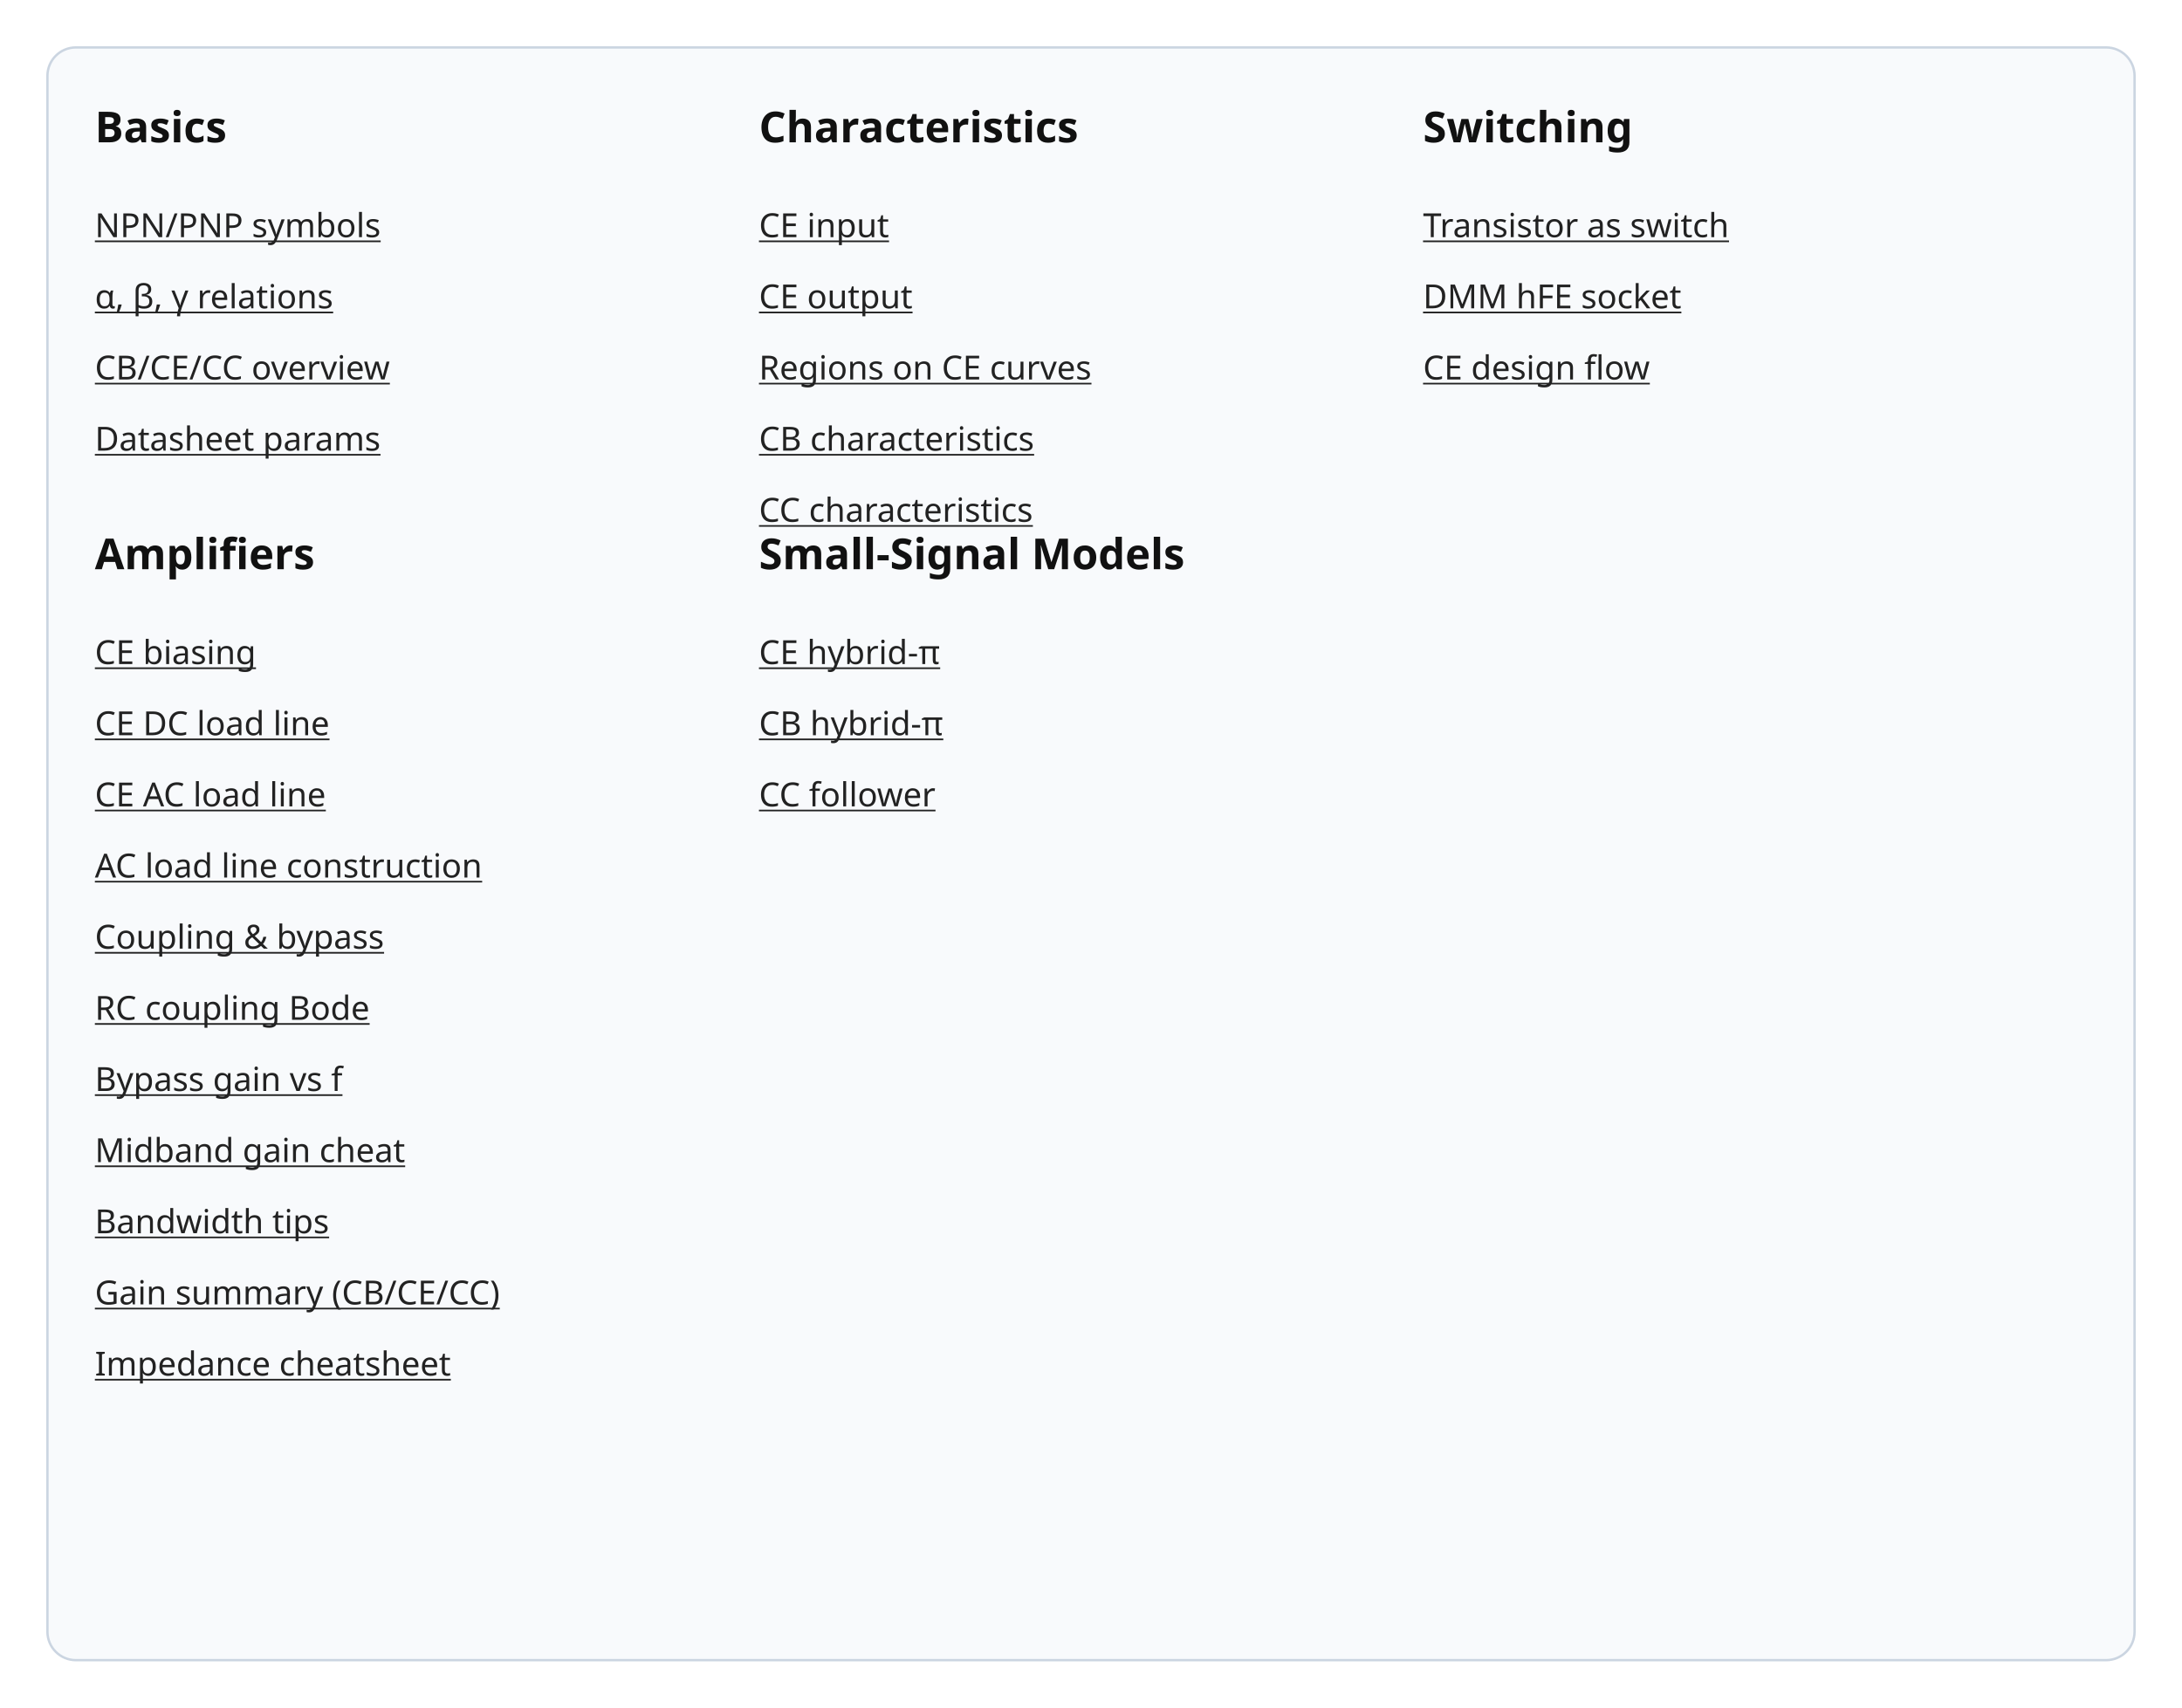
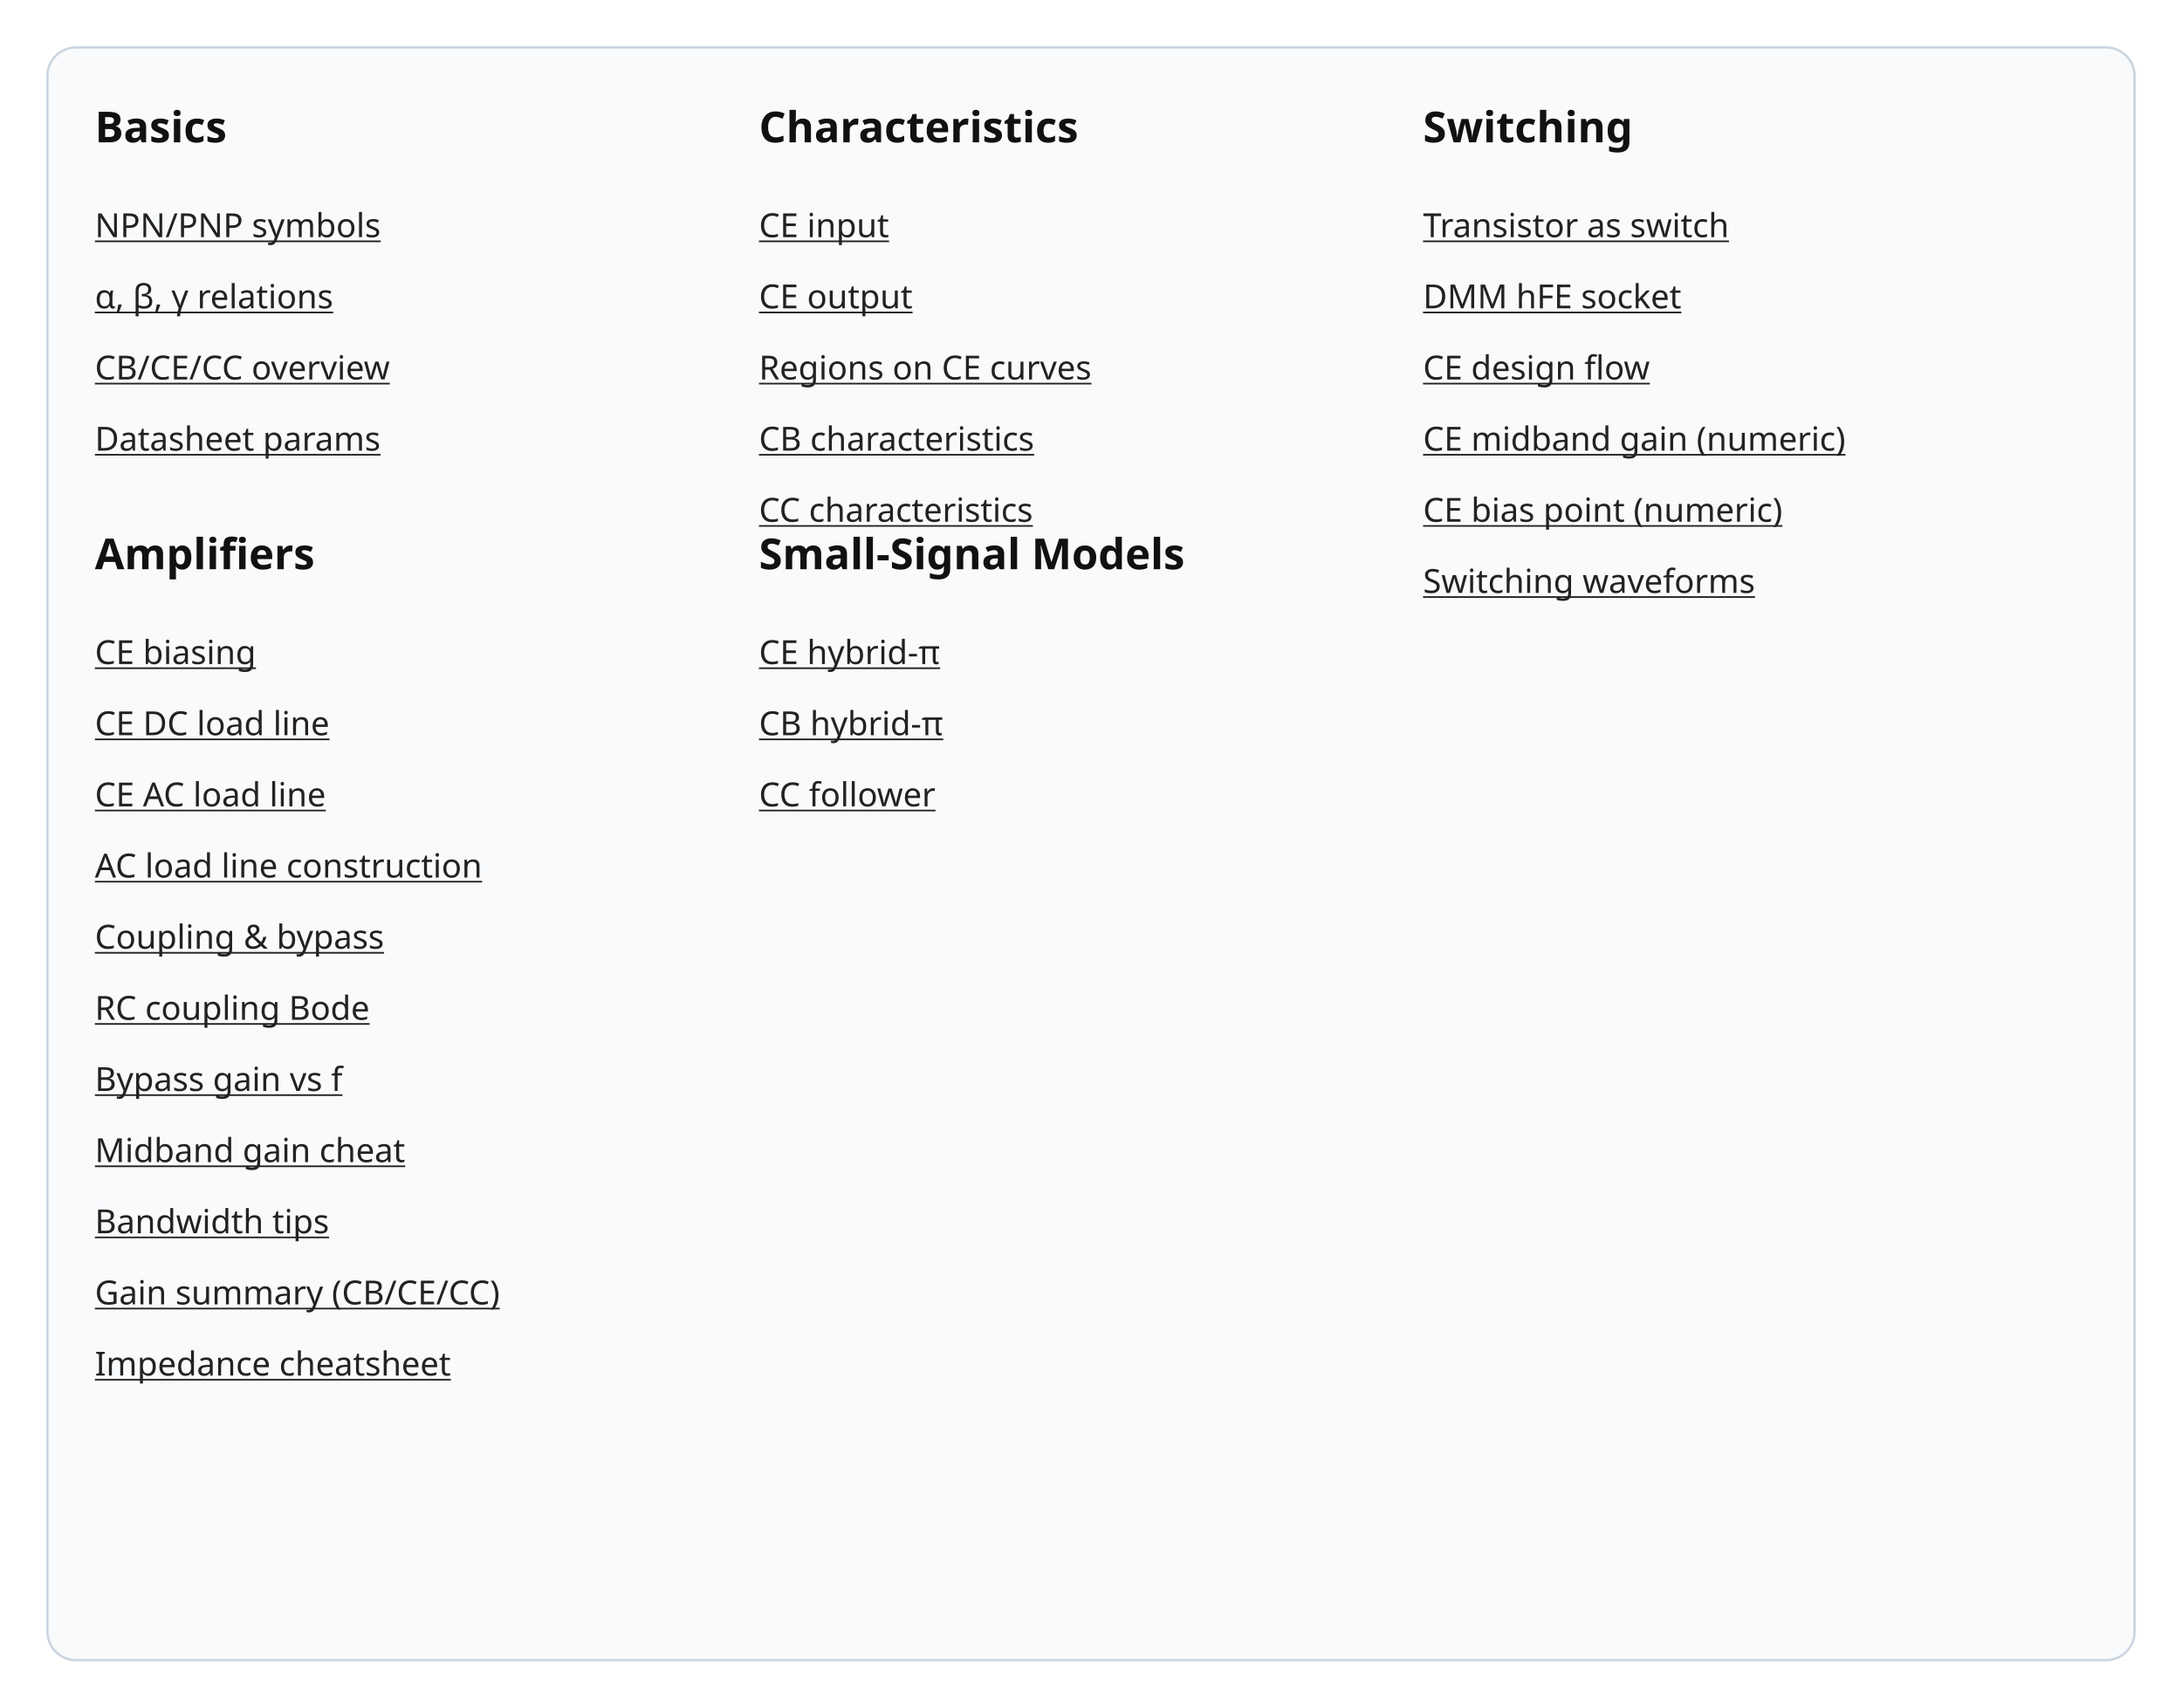
<svg xmlns="http://www.w3.org/2000/svg" xmlns:xlink="http://www.w3.org/1999/xlink" width="920" height="720" viewBox="0 0 920 720" role="img" aria-label="Unit 4 index">
  <defs>
    <style>
      .h { font: 18px sans-serif; font-weight: 700; fill: #111; }
      .t { font: 14px sans-serif; fill: #222; }
      .box { fill: #f8fafc; stroke: #cbd5e1; }
      a text { fill: #0ea5e9; text-decoration: underline; }
    </style>
  </defs>
  <rect x="20" y="20" width="880" height="680" rx="12" class="box" />
  <text x="40" y="60" class="h">Basics</text>
  <a xlink:href="npn-pnp-symbols.svg">
    <text x="40" y="100" class="t">NPN/PNP symbols</text>
  </a>
  <a xlink:href="alpha-beta-gamma-relations.svg">
    <text x="40" y="130" class="t">α, β, γ relations</text>
  </a>
  <a xlink:href="transistor-configurations-overview.svg">
    <text x="40" y="160" class="t">CB/CE/CC overview</text>
  </a>
  <a xlink:href="transistor-datasheet-params.svg">
    <text x="40" y="190" class="t">Datasheet params</text>
  </a>
  <text x="320" y="60" class="h">Characteristics</text>
  <a xlink:href="ce-input-characteristics.svg">
    <text x="320" y="100" class="t">CE input</text>
  </a>
  <a xlink:href="ce-output-characteristics.svg">
    <text x="320" y="130" class="t">CE output</text>
  </a>
  <a xlink:href="transistor-regions-on-ce-curves.svg">
    <text x="320" y="160" class="t">Regions on CE curves</text>
  </a>
  <a xlink:href="cb-characteristics.svg">
    <text x="320" y="190" class="t">CB characteristics</text>
  </a>
  <a xlink:href="cc-characteristics.svg">
    <text x="320" y="220" class="t">CC characteristics</text>
  </a>
  <text x="40" y="240" class="h">Amplifiers</text>
  <a xlink:href="ce-biasing-basic.svg">
    <text x="40" y="280" class="t">CE biasing</text>
  </a>
  <a xlink:href="ce-load-line.svg">
    <text x="40" y="310" class="t">CE DC load line</text>
  </a>
  <a xlink:href="ce-ac-load-line.svg">
    <text x="40" y="340" class="t">CE AC load line</text>
  </a>
  <a xlink:href="ac-load-line-construction.svg">
    <text x="40" y="370" class="t">AC load line construction</text>
  </a>
  <a xlink:href="amplifier-coupling-bypass.svg">
    <text x="40" y="400" class="t">Coupling &amp; bypass</text>
  </a>
  <a xlink:href="rc-coupling-bode.svg">
    <text x="40" y="430" class="t">RC coupling Bode</text>
  </a>
  <a xlink:href="emitter-bypass-gain-vs-frequency.svg">
    <text x="40" y="460" class="t">Bypass gain vs f</text>
  </a>
  <a xlink:href="ce-midband-gain-cheat.svg">
    <text x="40" y="490" class="t">Midband gain cheat</text>
  </a>
  <a xlink:href="bandwidth-tips.svg">
    <text x="40" y="520" class="t">Bandwidth tips</text>
  </a>
  <a xlink:href="small-signal-gain-summary.svg">
    <text x="40" y="550" class="t">Gain summary (CB/CE/CC)</text>
  </a>
  <a xlink:href="small-signal-impedance-cheatsheet.svg">
    <text x="40" y="580" class="t">Impedance cheatsheet</text>
  </a>
  <text x="320" y="240" class="h">Small-Signal Models</text>
  <a xlink:href="small-signal-equivalent-ce.svg">
    <text x="320" y="280" class="t">CE hybrid-π</text>
  </a>
  <a xlink:href="small-signal-equivalent-cb.svg">
    <text x="320" y="310" class="t">CB hybrid-π</text>
  </a>
  <a xlink:href="small-signal-equivalent-cc.svg">
    <text x="320" y="340" class="t">CC follower</text>
  </a>
  <text x="600" y="60" class="h">Switching</text>
  <a xlink:href="transistor-as-switch.svg">
    <text x="600" y="100" class="t">Transistor as switch</text>
  </a>
  <a xlink:href="dmm-transistor-hfe-socket.svg">
    <text x="600" y="130" class="t">DMM hFE socket</text>
  </a>
  <a xlink:href="ce-design-flow.svg">
    <text x="600" y="160" class="t">CE design flow</text>
  </a>
+   <a xlink:href="ce-midband-gain-numeric.svg">
+     <text x="600" y="190" class="t">CE midband gain (numeric)</text>
+   </a>
+   <a xlink:href="ce-bias-point-numeric.svg">
+     <text x="600" y="220" class="t">CE bias point (numeric)</text>
+   </a>
+   <a xlink:href="transistor-switching-waveforms.svg">
+     <text x="600" y="250" class="t">Switching waveforms</text>
+   </a>
</svg>
